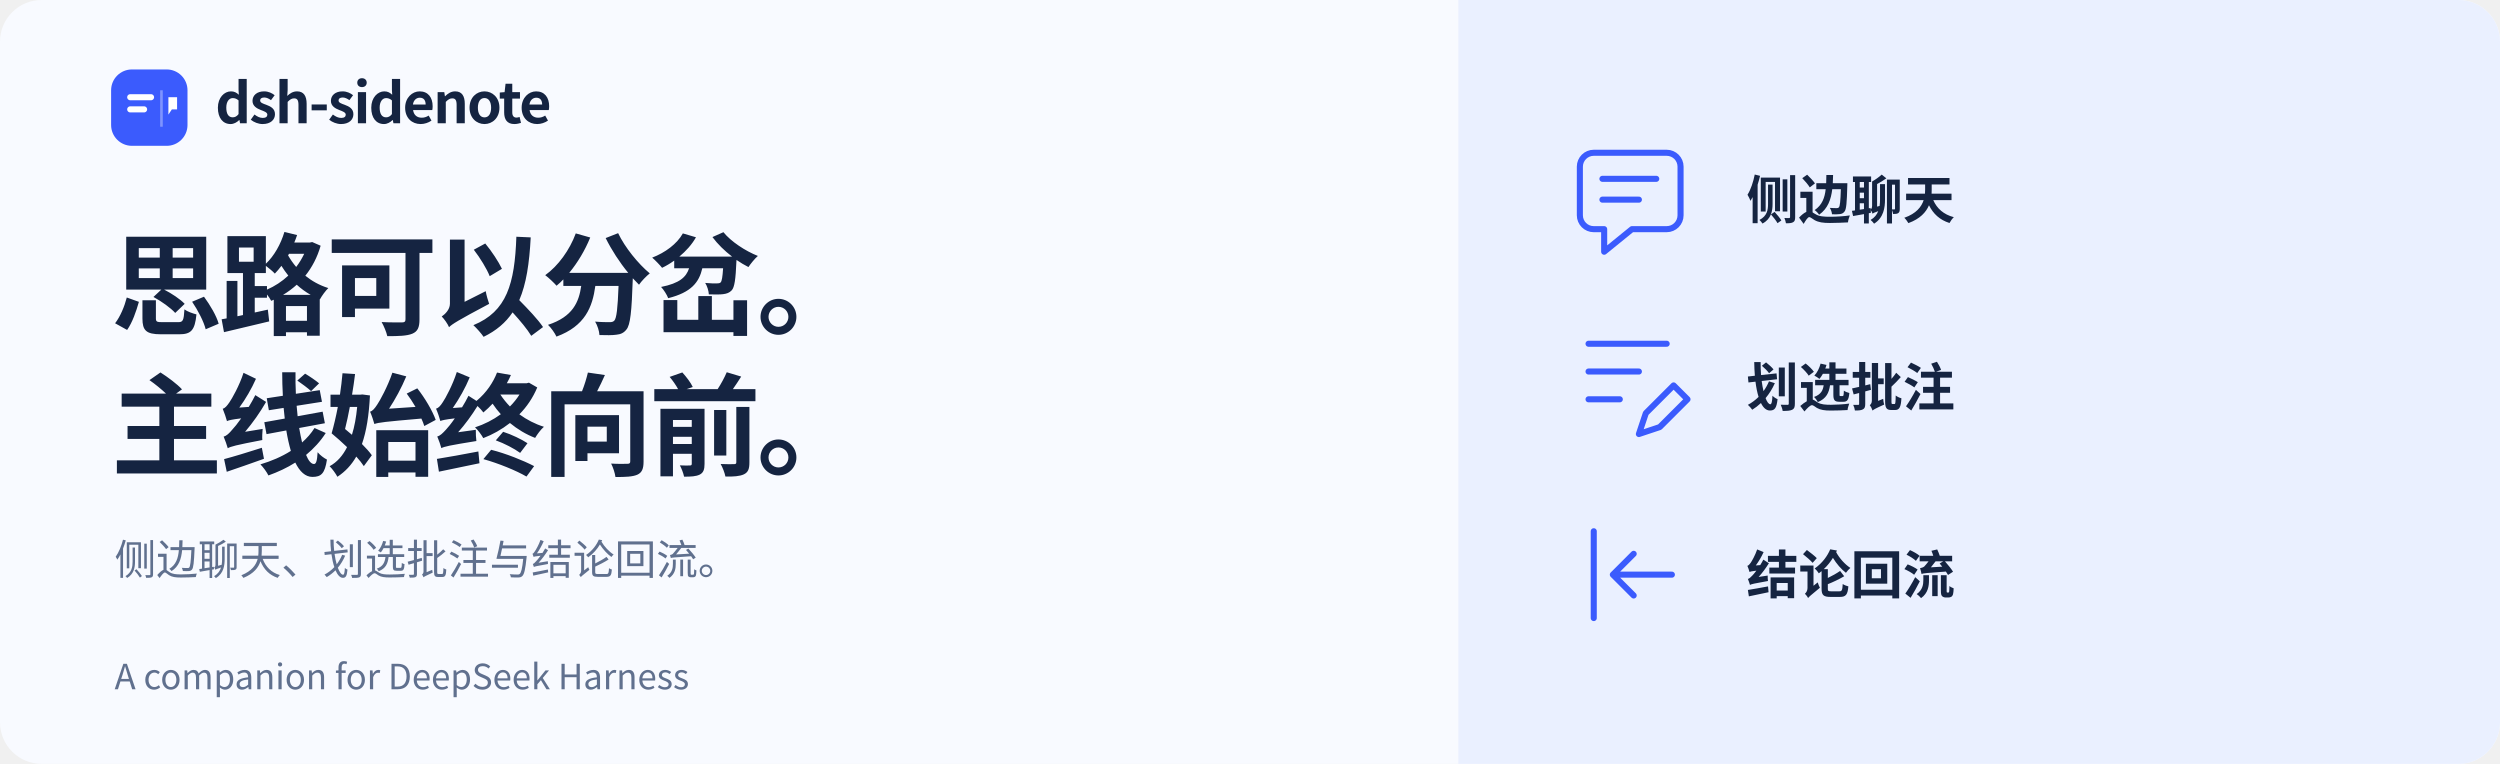
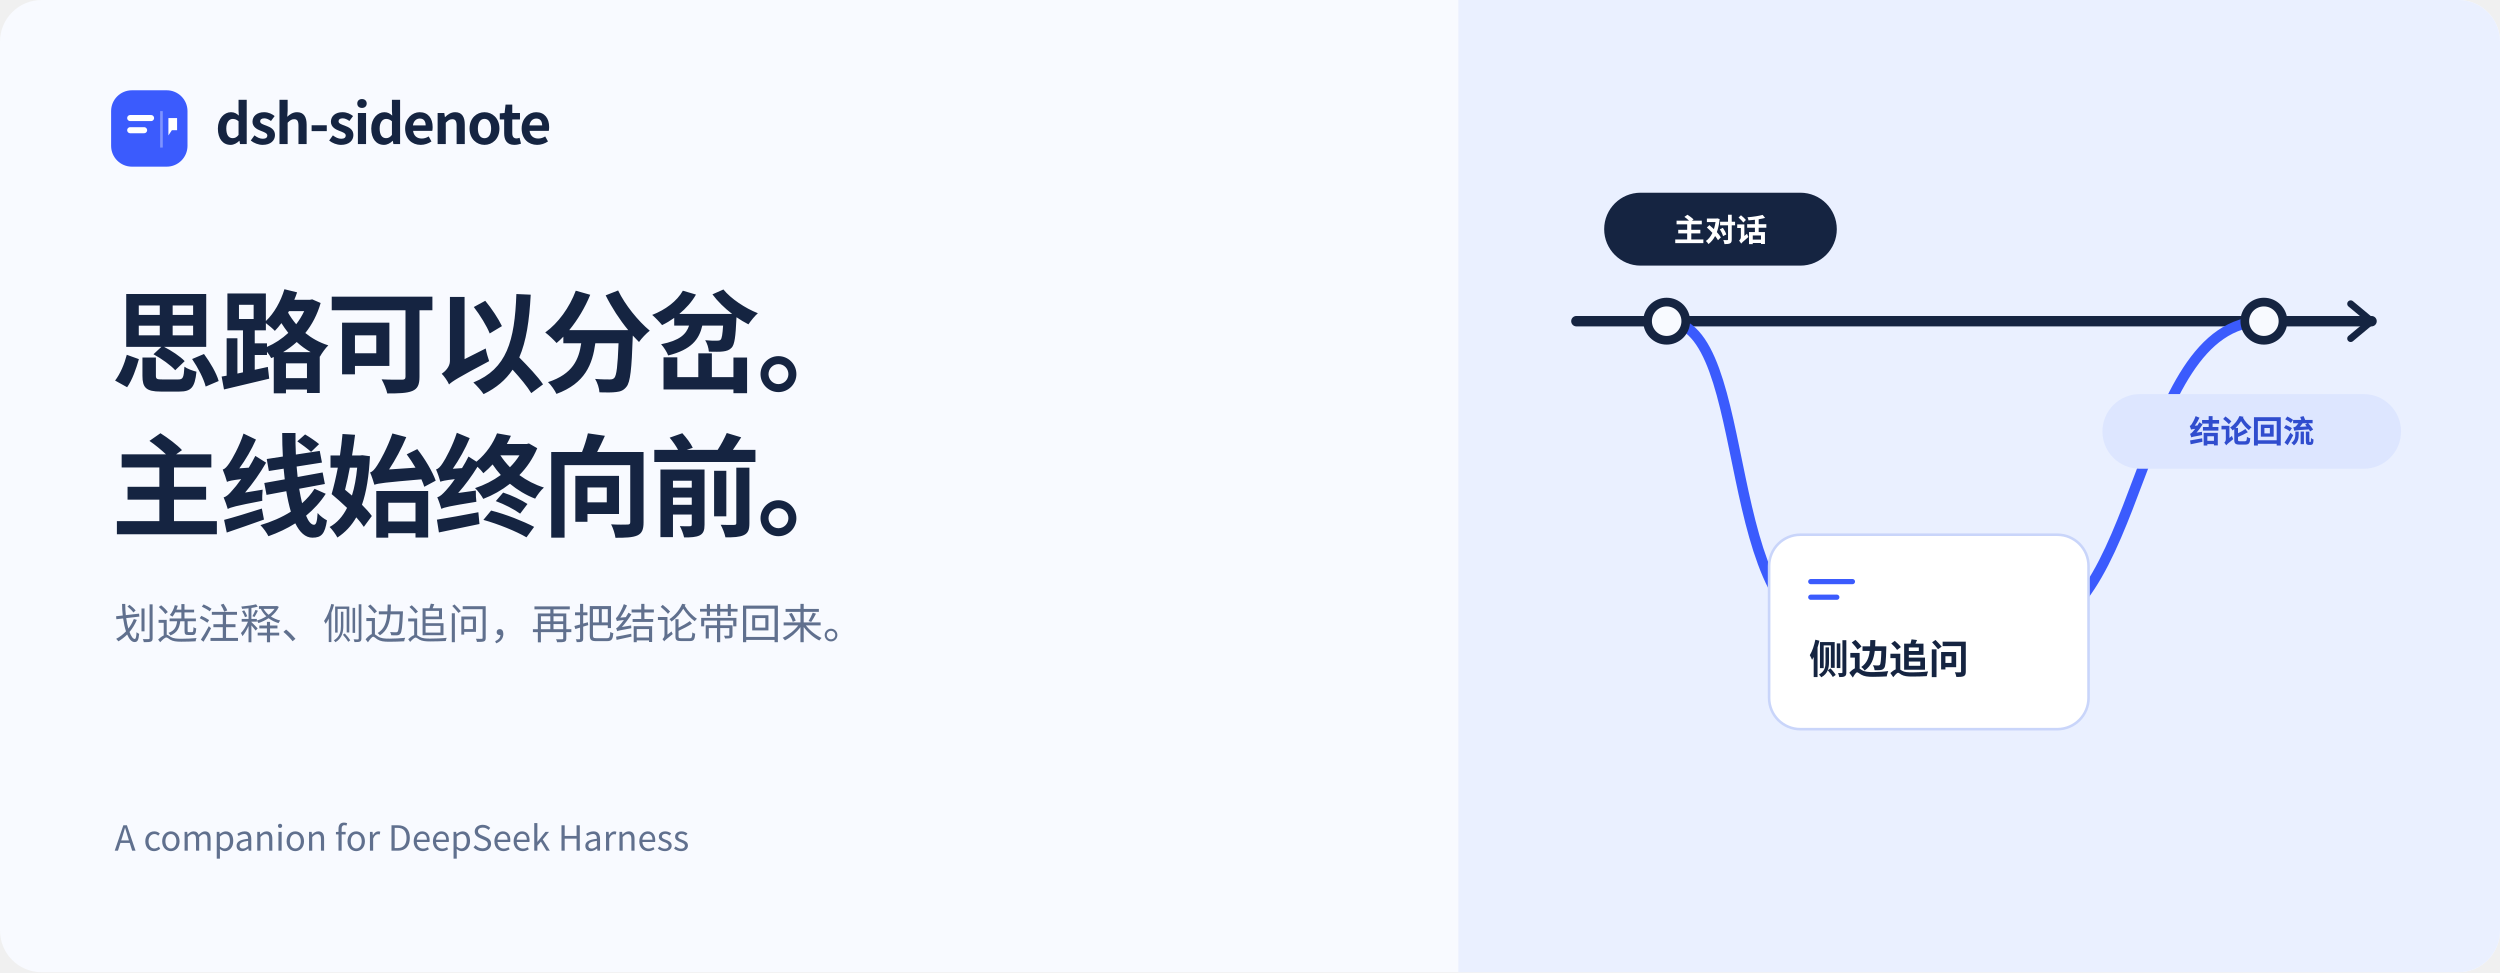
- <svg xmlns="http://www.w3.org/2000/svg" width="1440" height="440" viewBox="0 0 1440 440" role="img" aria-labelledby="title desc" xml:lang="zh-CN">
-   <rect width="1440" height="440" rx="24" fill="#F8FAFF" />
-   <path d="M840 0h576a24 24 0 0 1 24 24v392a24 24 0 0 1-24 24H840Z" fill="#EAF0FF" />
+ <svg xmlns="http://www.w3.org/2000/svg" width="1440" height="560" viewBox="0 0 1440 560" role="img" aria-labelledby="title desc" xml:lang="zh-CN">
+   <rect width="1440" height="560" rx="24" fill="#F8FAFF" />
+   <path d="M840 0h576a24 24 0 0 1 24 24v512a24 24 0 0 1-24 24H840Z" fill="#EAF0FF" />
  <g font-family="-apple-system, BlinkMacSystemFont, 'Segoe UI', 'PingFang SC', 'Noto Sans CJK SC', sans-serif">
-     <g transform="translate(64 40)">
+     <g transform="translate(64 52)">
      <rect width="44" height="44" rx="12" fill="#3B5BFD" />
      <path d="M11 16h12m-12 7h8" stroke="white" stroke-width="3.5" stroke-linecap="round" />
      <path d="M29 12v21" stroke="white" stroke-opacity=".35" stroke-width="1.5" />
      <path d="M33 16h5v7h-3l-2 3Z" fill="white" />
      <text x="60" y="31" font-size="32" font-weight="650" letter-spacing="-1" fill="#152441">dsh-sidenote</text>
    </g>
-     <text x="64" y="188" fill="#152441" font-size="64" font-weight="700" letter-spacing="-2">思路可以分岔。</text>
-     <text x="64" y="269" fill="#152441" font-size="64" font-weight="700" letter-spacing="-2">主线始终向前。</text>
-     <text x="66" y="331" fill="#60708E" font-size="24">侧边聊天、划选批注与结论回流。</text>
-     <text x="66" y="397" fill="#60708E" font-size="20">A companion for DeepSeek Harness</text>
-     <g fill="none" stroke="#3B5BFD" stroke-width="3.5" stroke-linecap="round" stroke-linejoin="round">
-       <path d="M918 88h42a8 8 0 0 1 8 8v28a8 8 0 0 1-8 8h-20l-16 13v-13h-6a8 8 0 0 1-8-8V96a8 8 0 0 1 8-8Z" />
-       <path d="M923 103h31m-31 12h21" />
-       <path d="M915 198h45m-45 16h29m-29 16h18" />
-       <path d="m948 238 16-16 8 8-16 16-12 4Z" />
-       <path d="M918 306v50m45-25h-34m12-12-12 12 12 12" />
-     </g>
-     <g fill="#152441" font-size="30" font-weight="600">
-       <text x="1006" y="126">侧边聊天</text>
-       <text x="1006" y="234">划选批注</text>
-       <text x="1006" y="342">结论回流</text>
-     </g>
+     <text x="64" y="221" fill="#152441" font-size="64" font-weight="700" letter-spacing="-2">思路可以分岔。</text>
+     <text x="64" y="304" fill="#152441" font-size="64" font-weight="700" letter-spacing="-2">主线始终向前。</text>
+     <text x="66" y="368" fill="#60708E" font-size="24">划选注释、侧边追问，再把结论带回来。</text>
+     <text x="66" y="490" fill="#60708E" font-size="20">A companion for DeepSeek Harness</text>
+     <path d="M908 185H1366" fill="none" stroke="#152441" stroke-width="6" stroke-linecap="round" />
+     <path d="M960 185C1012 185 988 366 1060 366H1160C1236 366 1228 185 1304 185" fill="none" stroke="#3B5BFD" stroke-width="6" stroke-linecap="round" />
+     <path d="m1354 175 12 10-12 10" fill="none" stroke="#152441" stroke-width="4" stroke-linecap="round" stroke-linejoin="round" />
+     <circle cx="960" cy="185" r="11" fill="#F8FAFF" stroke="#152441" stroke-width="5" />
+     <circle cx="1304" cy="185" r="11" fill="#F8FAFF" stroke="#152441" stroke-width="5" />
+     <rect x="924" y="111" width="134" height="42" rx="21" fill="#152441" />
+     <text x="991" y="139" fill="white" font-size="18" font-weight="600" text-anchor="middle">主对话</text>
+     <rect x="1019" y="308" width="184" height="112" rx="18" fill="white" stroke="#C9D5FA" stroke-width="1.5" />
+     <path d="M1043 335h24m-24 9h15" stroke="#3B5BFD" stroke-width="3" stroke-linecap="round" />
+     <text x="1042" y="388" fill="#152441" font-size="23" font-weight="600">侧边追问</text>
+     <rect x="1211" y="227" width="172" height="43" rx="21.5" fill="#DDE6FF" />
+     <text x="1297" y="255" fill="#304DCE" font-size="18" font-weight="600" text-anchor="middle">结论回流</text>
  </g>
</svg>
